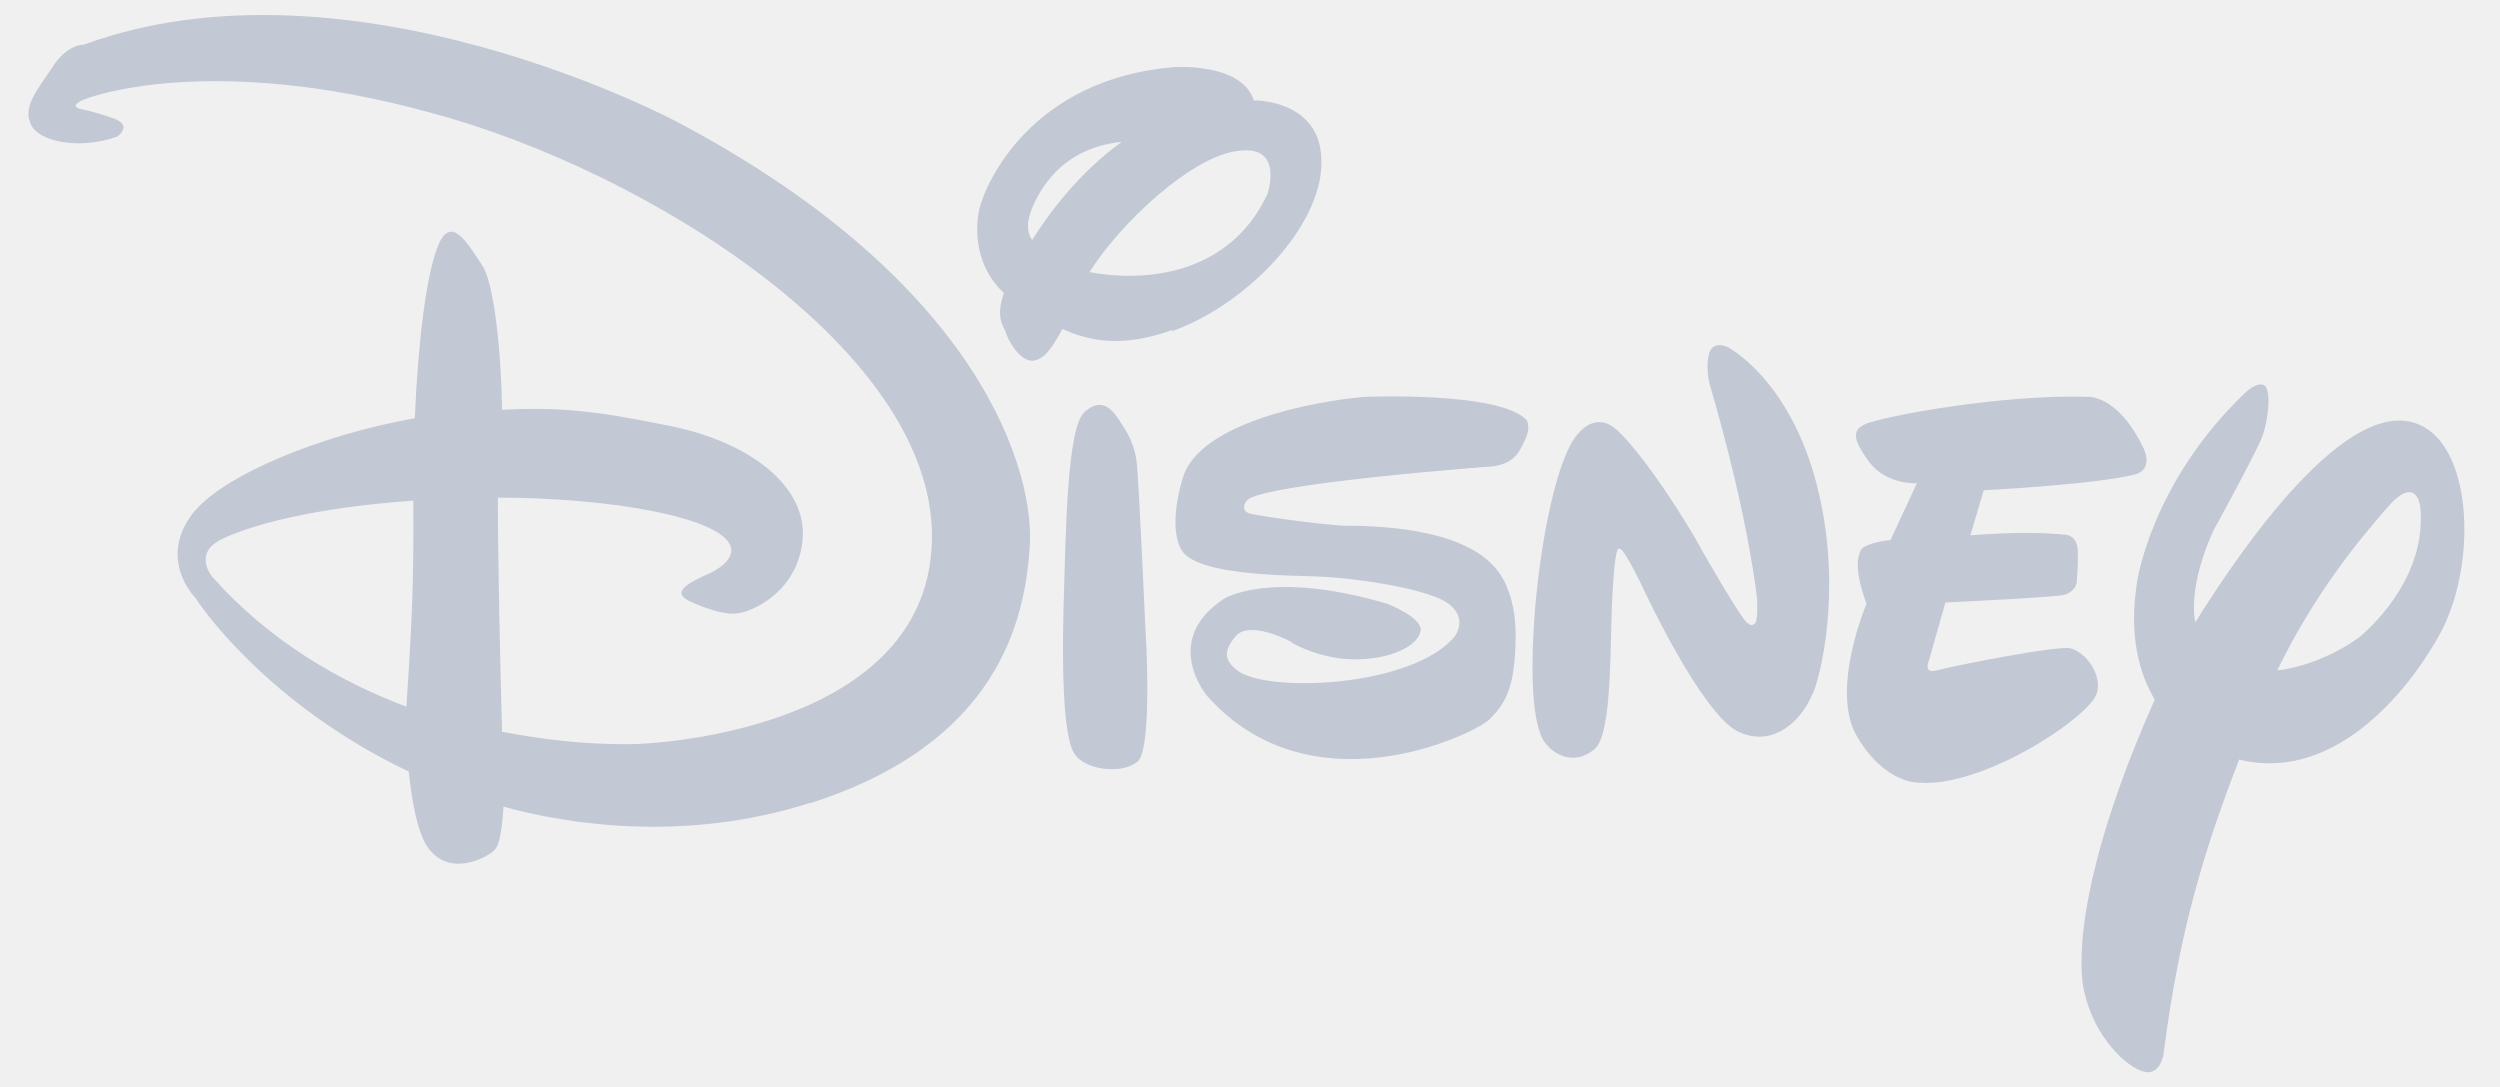
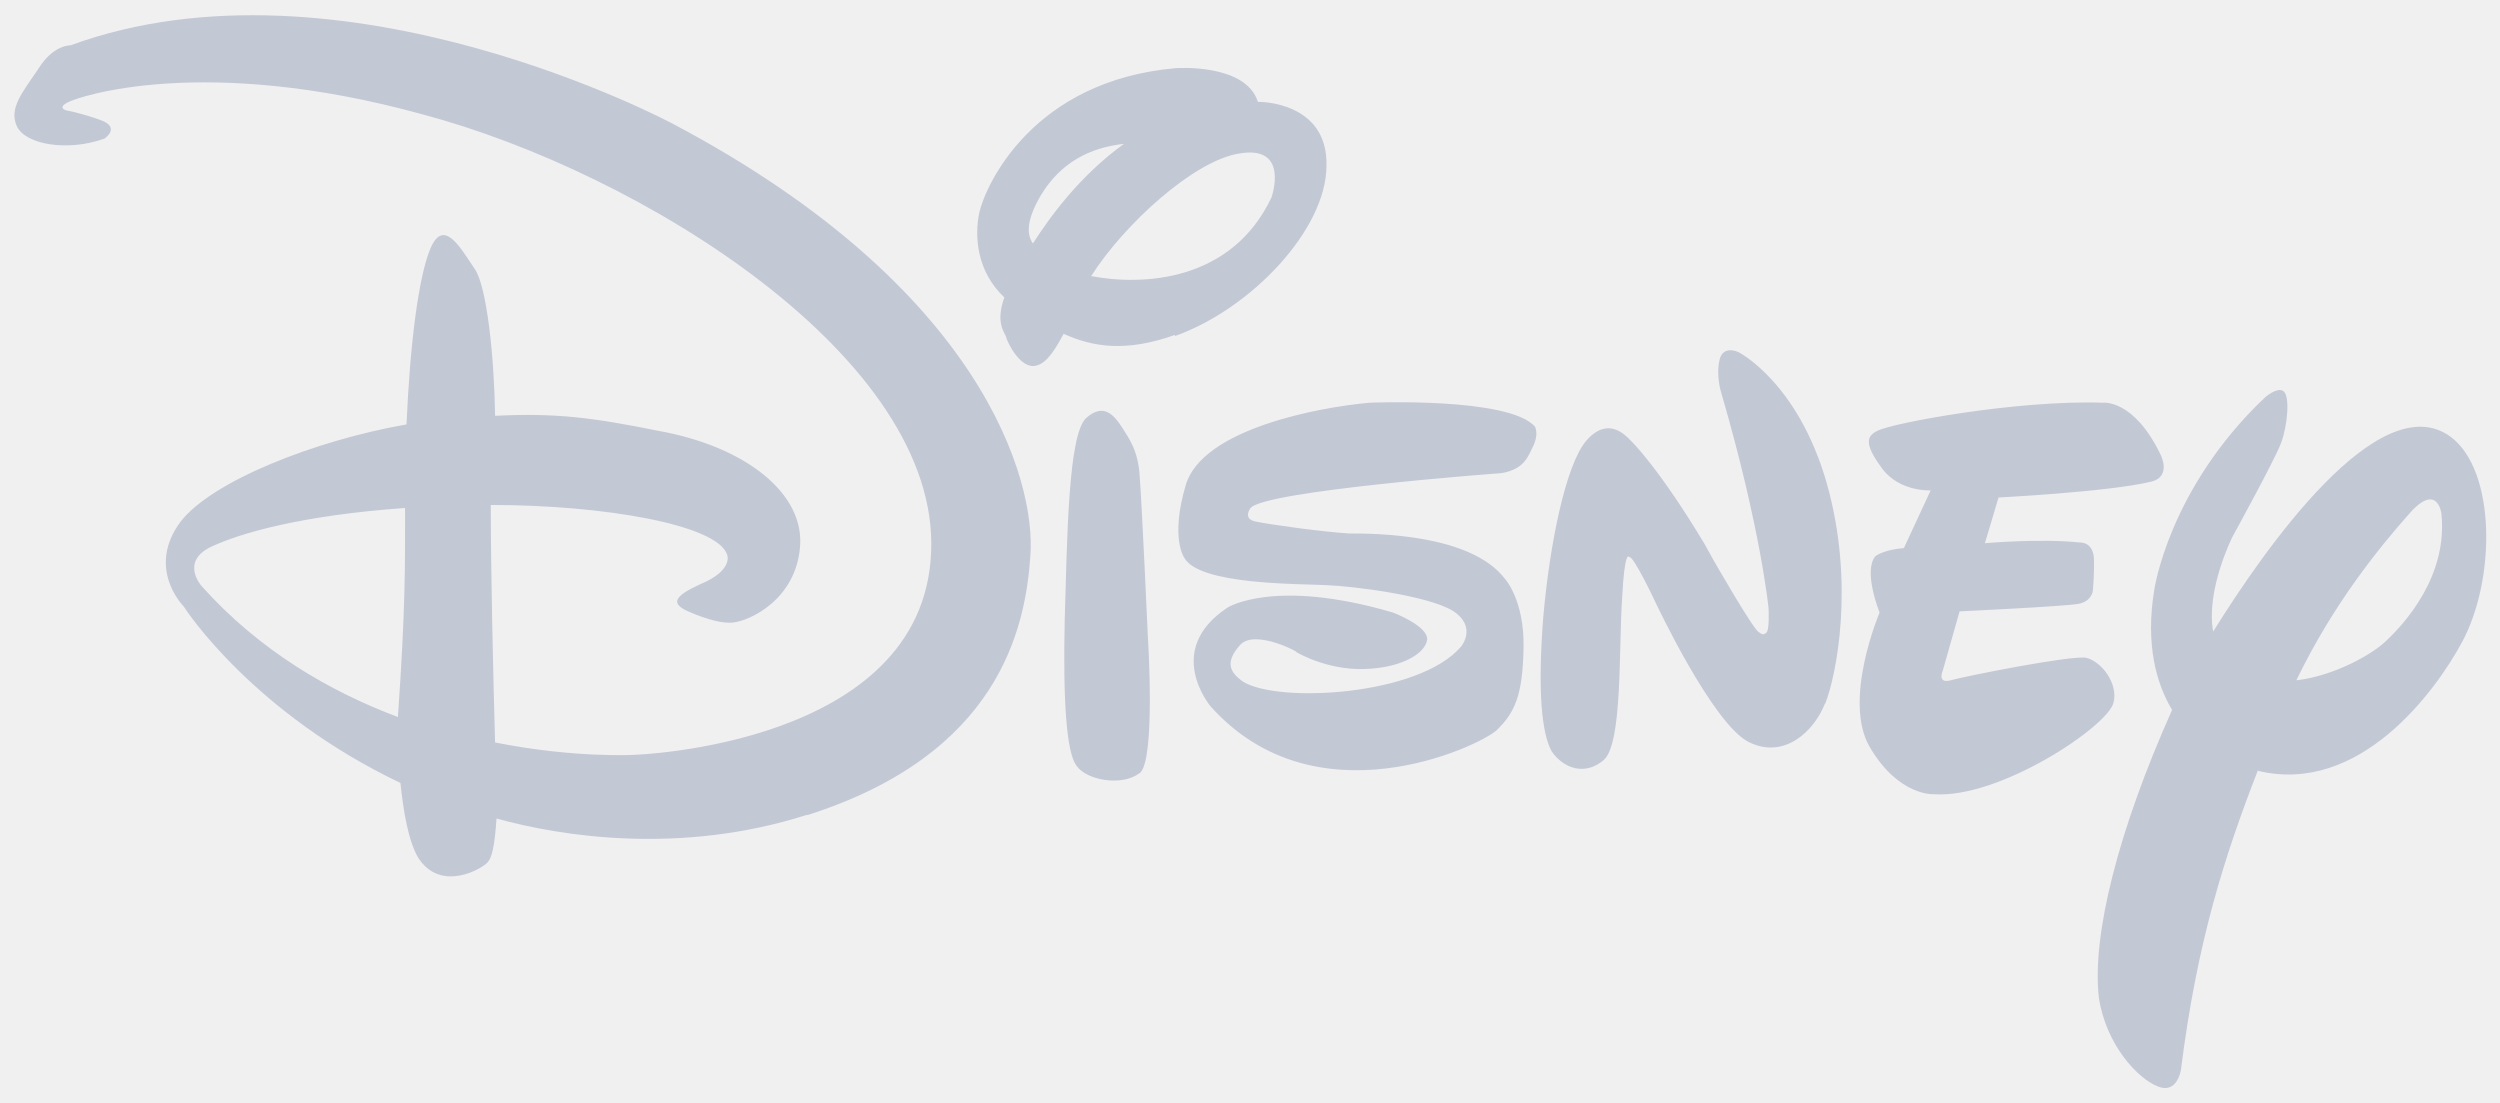
- <svg xmlns="http://www.w3.org/2000/svg" width="69" height="30" fill="none">
+ <svg xmlns="http://www.w3.org/2000/svg" width="68" height="30" fill="none">
  <g clip-path="url(#a)">
-     <path fill="#C3C8D5" d="M58.89 13.104c-1.137.275-4.139.428-4.139.428l-.369 1.243s1.486-.133 2.574-.02c0 0 .35-.031.389.407.02.448-.03.917-.03.917s-.028.275-.388.346c-.417.072-3.234.204-3.234.204l-.457 1.61s-.165.367.214.265c.35-.102 3.302-.693 3.69-.611.409.102.875.692.74 1.222-.156.642-3.11 2.62-4.897 2.487 0 0-.942.06-1.728-1.274-.758-1.274.262-3.668.262-3.668s-.457-1.121-.117-1.529c0 0 .194-.173.777-.224l.729-1.569s-.826.05-1.312-.58c-.446-.612-.485-.877-.136-1.04.37-.204 3.789-.846 6.14-.764 0 0 .825-.102 1.554 1.396 0 0 .33.611-.253.754m-8.868 6.032c-.292.744-1.098 1.528-2.07 1.05-.99-.49-2.554-3.832-2.554-3.832s-.583-1.243-.7-1.202c0 0-.126-.245-.194 1.12-.097 1.356.02 3.995-.514 4.413-.486.407-1.069.234-1.4-.245-.271-.479-.388-1.63-.232-3.638.174-2.007.611-4.147 1.165-4.809.583-.673 1.05-.183 1.224 0 0 0 .748.713 2.01 2.822l.215.388s1.146 2.007 1.262 1.997c0 0 .097.102.175.02.117-.03.078-.682.078-.682s-.214-2.17-1.282-5.84c0 0-.156-.468-.049-.916.097-.408.515-.204.515-.204s1.612.815 2.4 3.566c.776 2.752.252 5.248-.04 5.992m-7.916-7.061c-.156.285-.224.682-.894.794 0 0-6.508.48-6.828.958 0 0-.214.285.136.357.369.081 1.845.285 2.544.326.758 0 3.303.02 4.236 1.223 0 0 .534.57.514 1.864-.02 1.325-.242 1.793-.738 2.272-.515.449-4.925 2.527-7.77-.652 0 0-1.302-1.528.456-2.69 0 0 1.263-.815 4.497.133 0 0 .971.367.933.744-.059.407-.806.815-1.895.794-1.048-.03-1.826-.56-1.67-.468.145.05-1.137-.652-1.535-.174-.389.449-.291.714.097.989.972.59 4.789.377 5.925-.958 0 0 .457-.54-.233-.978-.68-.408-2.661-.663-3.428-.693-.729-.04-3.459 0-3.866-.744 0 0-.39-.53.038-1.977.447-1.528 3.623-2.12 5.003-2.241 0 0 3.788-.163 4.497.652 0 0 .097.183-.02.458m-10.742 8.967c-.457.357-1.428.204-1.71-.204-.272-.356-.37-1.763-.32-3.974.067-2.262.097-5.033.582-5.482.486-.438.777-.05.972.245.194.306.446.642.485 1.345.059.713.224 4.381.224 4.381s.213 3.343-.224 3.689m.962-11.922c-1.34.48-2.254.326-3.03-.03-.34.642-.545.835-.797.876-.389.04-.729-.611-.777-.815-.078-.153-.263-.428-.04-1.05-.757-.713-.815-1.67-.68-2.313.176-.754 1.458-3.586 5.343-3.923 0 0 1.904-.142 2.234.918h.059s1.845 0 1.806 1.732c0 1.732-2.04 3.892-4.118 4.636m1.729-4.962c-1.224.203-3.108 1.915-4.012 3.332 1.39.265 3.818.163 4.906-2.14 0 0 .514-1.447-.894-1.192Zm-5.372 1.12c-.388.663-.408 1.06-.223 1.325.456-.713 1.263-1.834 2.477-2.71-.933.102-1.72.51-2.254 1.386ZM61.803 20.96c-.893 2.302-1.65 4.636-2.088 8.13 0 0-.097.683-.631.46-.535-.204-1.409-1.122-1.603-2.416-.194-1.691.524-4.544 1.991-7.825-.427-.713-.728-1.773-.486-3.26 0 0 .389-2.752 3.012-5.238 0 0 .31-.275.485-.183.214.101.127.978-.048 1.426-.156.428-1.321 2.547-1.321 2.547s-.729 1.447-.525 2.578c1.38-2.22 4.517-6.725 6.46-5.298 1.233.917 1.233 3.872.31 5.584-.728 1.355-2.787 4.157-5.536 3.505m4.04-6.929c-.718.815-2 2.364-3.01 4.463 1.068-.122 2.107-.744 2.428-1.06.515-.479 1.7-1.773 1.515-3.484 0 0-.116-.897-.932.081Zm-43.516 8.121c-3.439 1.1-6.683.591-8.45.102-.05.754-.127 1.07-.244 1.192-.136.163-1.262.836-1.884-.122-.272-.459-.408-1.284-.486-2.038-3.982-1.895-5.828-4.687-5.886-4.79-.097-.101-1-1.09-.097-2.312.845-1.1 3.642-2.211 6.148-2.65.098-2.241.33-3.973.632-4.737.36-.918.816-.102 1.224.509.33.459.534 2.425.553 3.994 1.632-.081 2.623.041 4.44.408 2.389.428 3.982 1.712 3.856 3.159-.117 1.426-1.36 2.017-1.846 2.058-.485.04-1.263-.336-1.263-.336-.544-.265-.048-.51.583-.795.7-.357.544-.713.544-.713-.252-.816-3.351-1.356-6.43-1.356 0 1.784.068 4.739.116 6.46 2.157.428 3.77.337 3.77.337s7.867-.235 8.09-5.503C25.96 9.751 17.85 4.697 11.877 3.108c-5.964-1.64-9.345-.48-9.636-.326-.32.163-.03.224-.03.224s.321.05.904.255c.583.203.117.51.117.51-1.02.366-2.157.152-2.38-.337-.223-.479.146-.917.583-1.56.408-.661.874-.641.874-.641 7.382-2.7 16.396 2.14 16.396 2.14 8.432 4.463 9.87 9.71 9.714 11.748-.136 2.007-.874 5.4-6.071 7.051M6.125 14.877c-.835.407-.252 1.06-.252 1.06 1.573 1.762 3.497 2.873 5.342 3.566.214-3.057.194-4.148.194-5.686-2.855.204-4.507.693-5.284 1.06Z" />
+     <path fill="#C3C8D5" d="M58.498 13.104c-1.137.275-4.138.428-4.138.428l-.37 1.243s1.487-.133 2.575-.02c0 0 .35-.031.388.407.02.448-.029.917-.029.917s-.029.275-.388.346c-.418.072-3.235.204-3.235.204l-.457 1.61s-.165.367.214.265c.35-.102 3.303-.693 3.691-.611.408.101.874.692.738 1.222-.155.642-3.108 2.62-4.895 2.487 0 0-.942.06-1.73-1.274-.757-1.274.263-3.668.263-3.668s-.456-1.121-.116-1.529c0 0 .194-.173.777-.224l.728-1.569s-.826.05-1.311-.58c-.447-.612-.486-.877-.136-1.04.369-.204 3.788-.846 6.139-.764 0 0 .825-.102 1.554 1.396 0 0 .33.611-.253.754m-8.868 6.032c-.291.744-1.098 1.528-2.069 1.05-.99-.49-2.555-3.832-2.555-3.832s-.583-1.243-.7-1.202c0 0-.125-.245-.193 1.12-.097 1.356.02 3.995-.515 4.413-.486.407-1.069.234-1.399-.245-.272-.479-.388-1.63-.233-3.638.175-2.007.612-4.147 1.166-4.809.582-.673 1.049-.183 1.224 0 0 0 .747.713 2.01 2.822l.214.388s1.146 2.007 1.263 1.997c0 0 .097.102.175.02.116-.03.077-.682.077-.682s-.213-2.17-1.282-5.84c0 0-.155-.468-.049-.916.098-.408.515-.204.515-.204s1.613.815 2.4 3.566c.777 2.752.252 5.248-.04 5.992m-7.916-7.061c-.155.285-.223.682-.893.794 0 0-6.509.48-6.83.958 0 0-.213.285.137.357.369.081 1.845.285 2.545.326.758 0 3.302.02 4.235 1.223 0 0 .534.57.515 1.864-.02 1.325-.243 1.793-.739 2.272-.514.449-4.924 2.527-7.77-.652 0 0-1.302-1.528.456-2.69 0 0 1.263-.815 4.498.133 0 0 .97.366.932.744-.058.407-.806.815-1.894.794-1.05-.03-1.826-.56-1.67-.468.145.05-1.137-.652-1.535-.174-.39.449-.292.714.097.989.971.59 4.788.377 5.925-.958 0 0 .456-.54-.233-.978-.68-.408-2.662-.663-3.43-.693-.728-.04-3.457 0-3.865-.744 0 0-.389-.53.039-1.977.447-1.528 3.623-2.12 5.002-2.241 0 0 3.788-.163 4.498.652 0 0 .097.183-.02.458M30.99 21.031c-.457.357-1.428.204-1.71-.204-.272-.356-.369-1.763-.32-3.974.068-2.262.097-5.033.583-5.482.485-.438.777-.05.971.245.194.306.447.642.486 1.345.058.713.223 4.381.223 4.381s.214 3.343-.223 3.689m.961-11.922c-1.34.48-2.253.326-3.03-.03-.34.642-.544.835-.797.876-.388.04-.728-.611-.777-.815-.078-.153-.262-.428-.039-1.05-.757-.713-.816-1.67-.68-2.313.175-.754 1.457-3.586 5.343-3.923 0 0 1.904-.142 2.234.918h.058s1.846 0 1.807 1.732c0 1.732-2.04 3.892-4.119 4.636m1.73-4.962c-1.225.203-3.109 1.915-4.012 3.332 1.389.265 3.817.163 4.905-2.14 0 0 .515-1.447-.894-1.192Zm-5.372 1.12c-.389.663-.408 1.06-.224 1.325.457-.713 1.263-1.834 2.477-2.71-.932.102-1.719.51-2.253 1.386ZM61.412 20.96c-.894 2.302-1.651 4.636-2.089 8.13 0 0-.097.683-.631.46-.534-.204-1.409-1.122-1.603-2.416-.194-1.691.525-4.544 1.992-7.825-.428-.713-.729-1.773-.486-3.26 0 0 .388-2.752 3.011-5.238 0 0 .31-.275.486-.183.213.101.126.978-.049 1.426-.155.428-1.32 2.547-1.32 2.547s-.73 1.447-.525 2.578c1.379-2.22 4.516-6.725 6.46-5.298 1.233.917 1.233 3.872.31 5.584-.729 1.355-2.788 4.157-5.537 3.505m4.041-6.929c-.719.815-2 2.364-3.011 4.463 1.068-.122 2.108-.744 2.428-1.06.515-.479 1.7-1.773 1.516-3.484 0 0-.117-.897-.933.081Zm-43.517 8.121c-3.438 1.1-6.682.591-8.45.102-.049.754-.127 1.07-.243 1.192-.136.163-1.263.836-1.885-.122-.272-.459-.408-1.284-.485-2.038-3.983-1.895-5.828-4.687-5.887-4.79-.097-.101-1-1.09-.097-2.312.845-1.1 3.643-2.211 6.149-2.65.097-2.241.33-3.973.631-4.737.36-.918.816-.102 1.224.509.33.459.534 2.425.554 3.994 1.632-.081 2.622.041 4.439.408 2.39.428 3.982 1.712 3.856 3.159-.116 1.426-1.36 2.017-1.845 2.058-.486.04-1.263-.336-1.263-.336-.544-.265-.049-.51.583-.795.699-.357.543-.713.543-.713-.252-.816-3.35-1.356-6.43-1.356 0 1.784.068 4.738.117 6.46 2.156.428 3.769.337 3.769.337s7.868-.235 8.091-5.503c.243-5.278-7.868-10.332-13.842-11.921-5.964-1.64-9.344-.48-9.636-.326-.32.163-.029.224-.029.224s.32.05.904.255c.582.203.116.51.116.51-1.02.366-2.156.152-2.38-.337-.223-.48.146-.917.583-1.56.408-.661.874-.641.874-.641 7.383-2.7 16.397 2.14 16.397 2.14 8.431 4.463 9.869 9.71 9.713 11.748-.136 2.007-.874 5.4-6.07 7.051M5.733 14.877c-.836.407-.253 1.06-.253 1.06 1.574 1.762 3.497 2.873 5.343 3.566.213-3.057.194-4.148.194-5.686-2.856.204-4.507.693-5.284 1.06Z" />
  </g>
  <defs>
    <clipPath id="a">
-       <path fill="#fff" d="M.392 0h68v30h-68z" />
+       <path fill="#fff" d="M0 0h68v30H0z" />
    </clipPath>
  </defs>
</svg>
